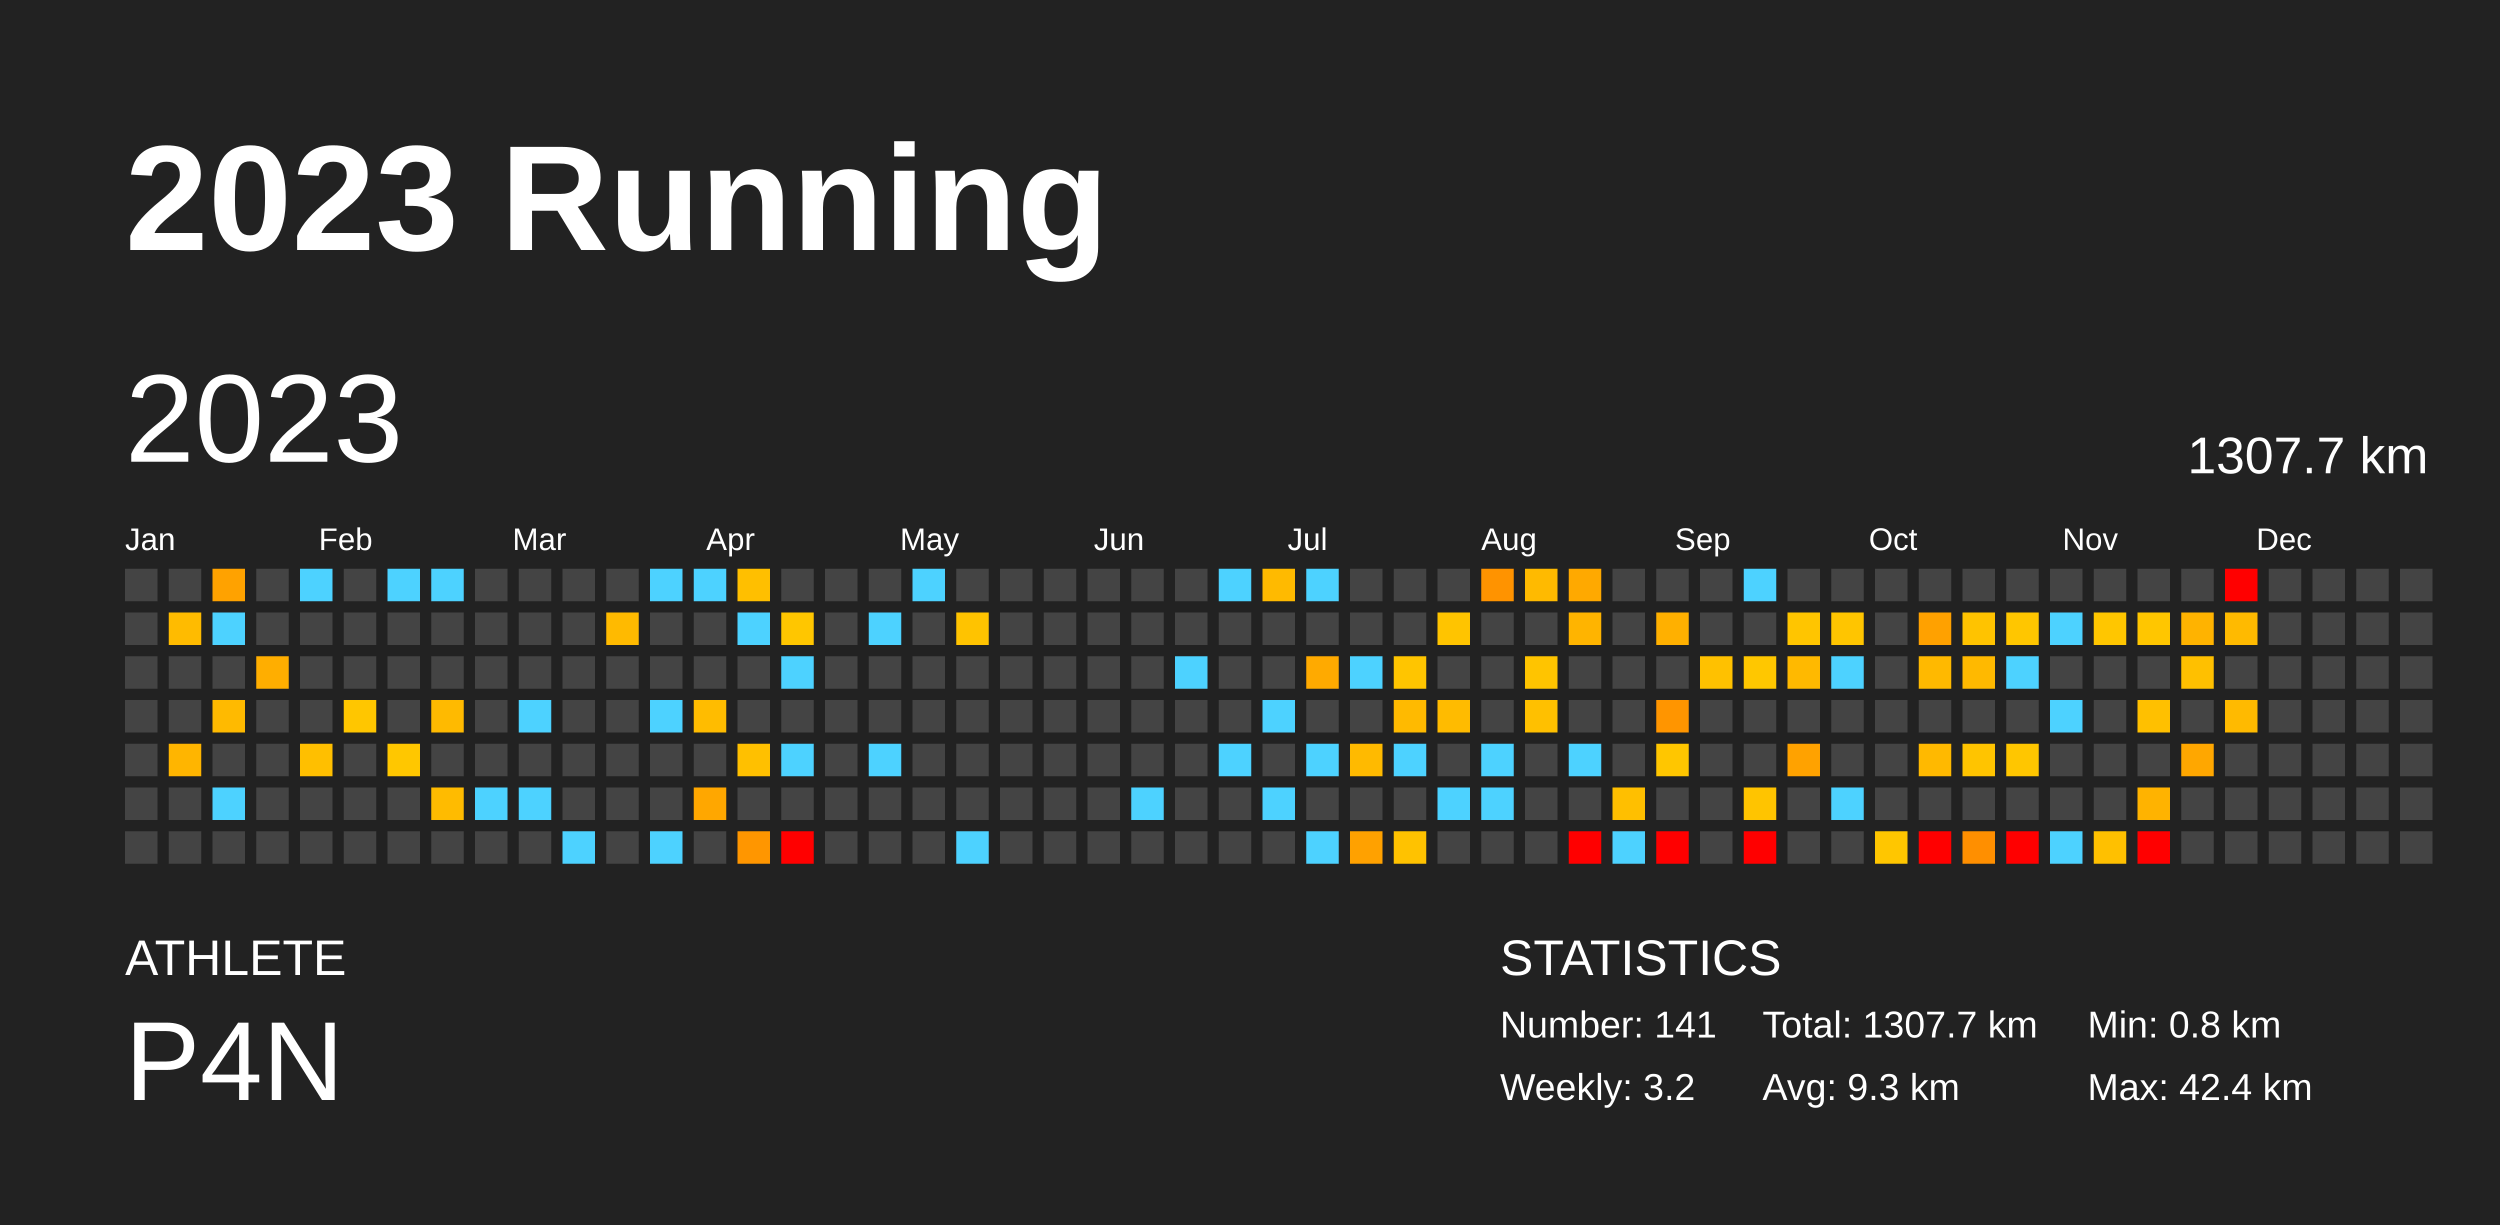
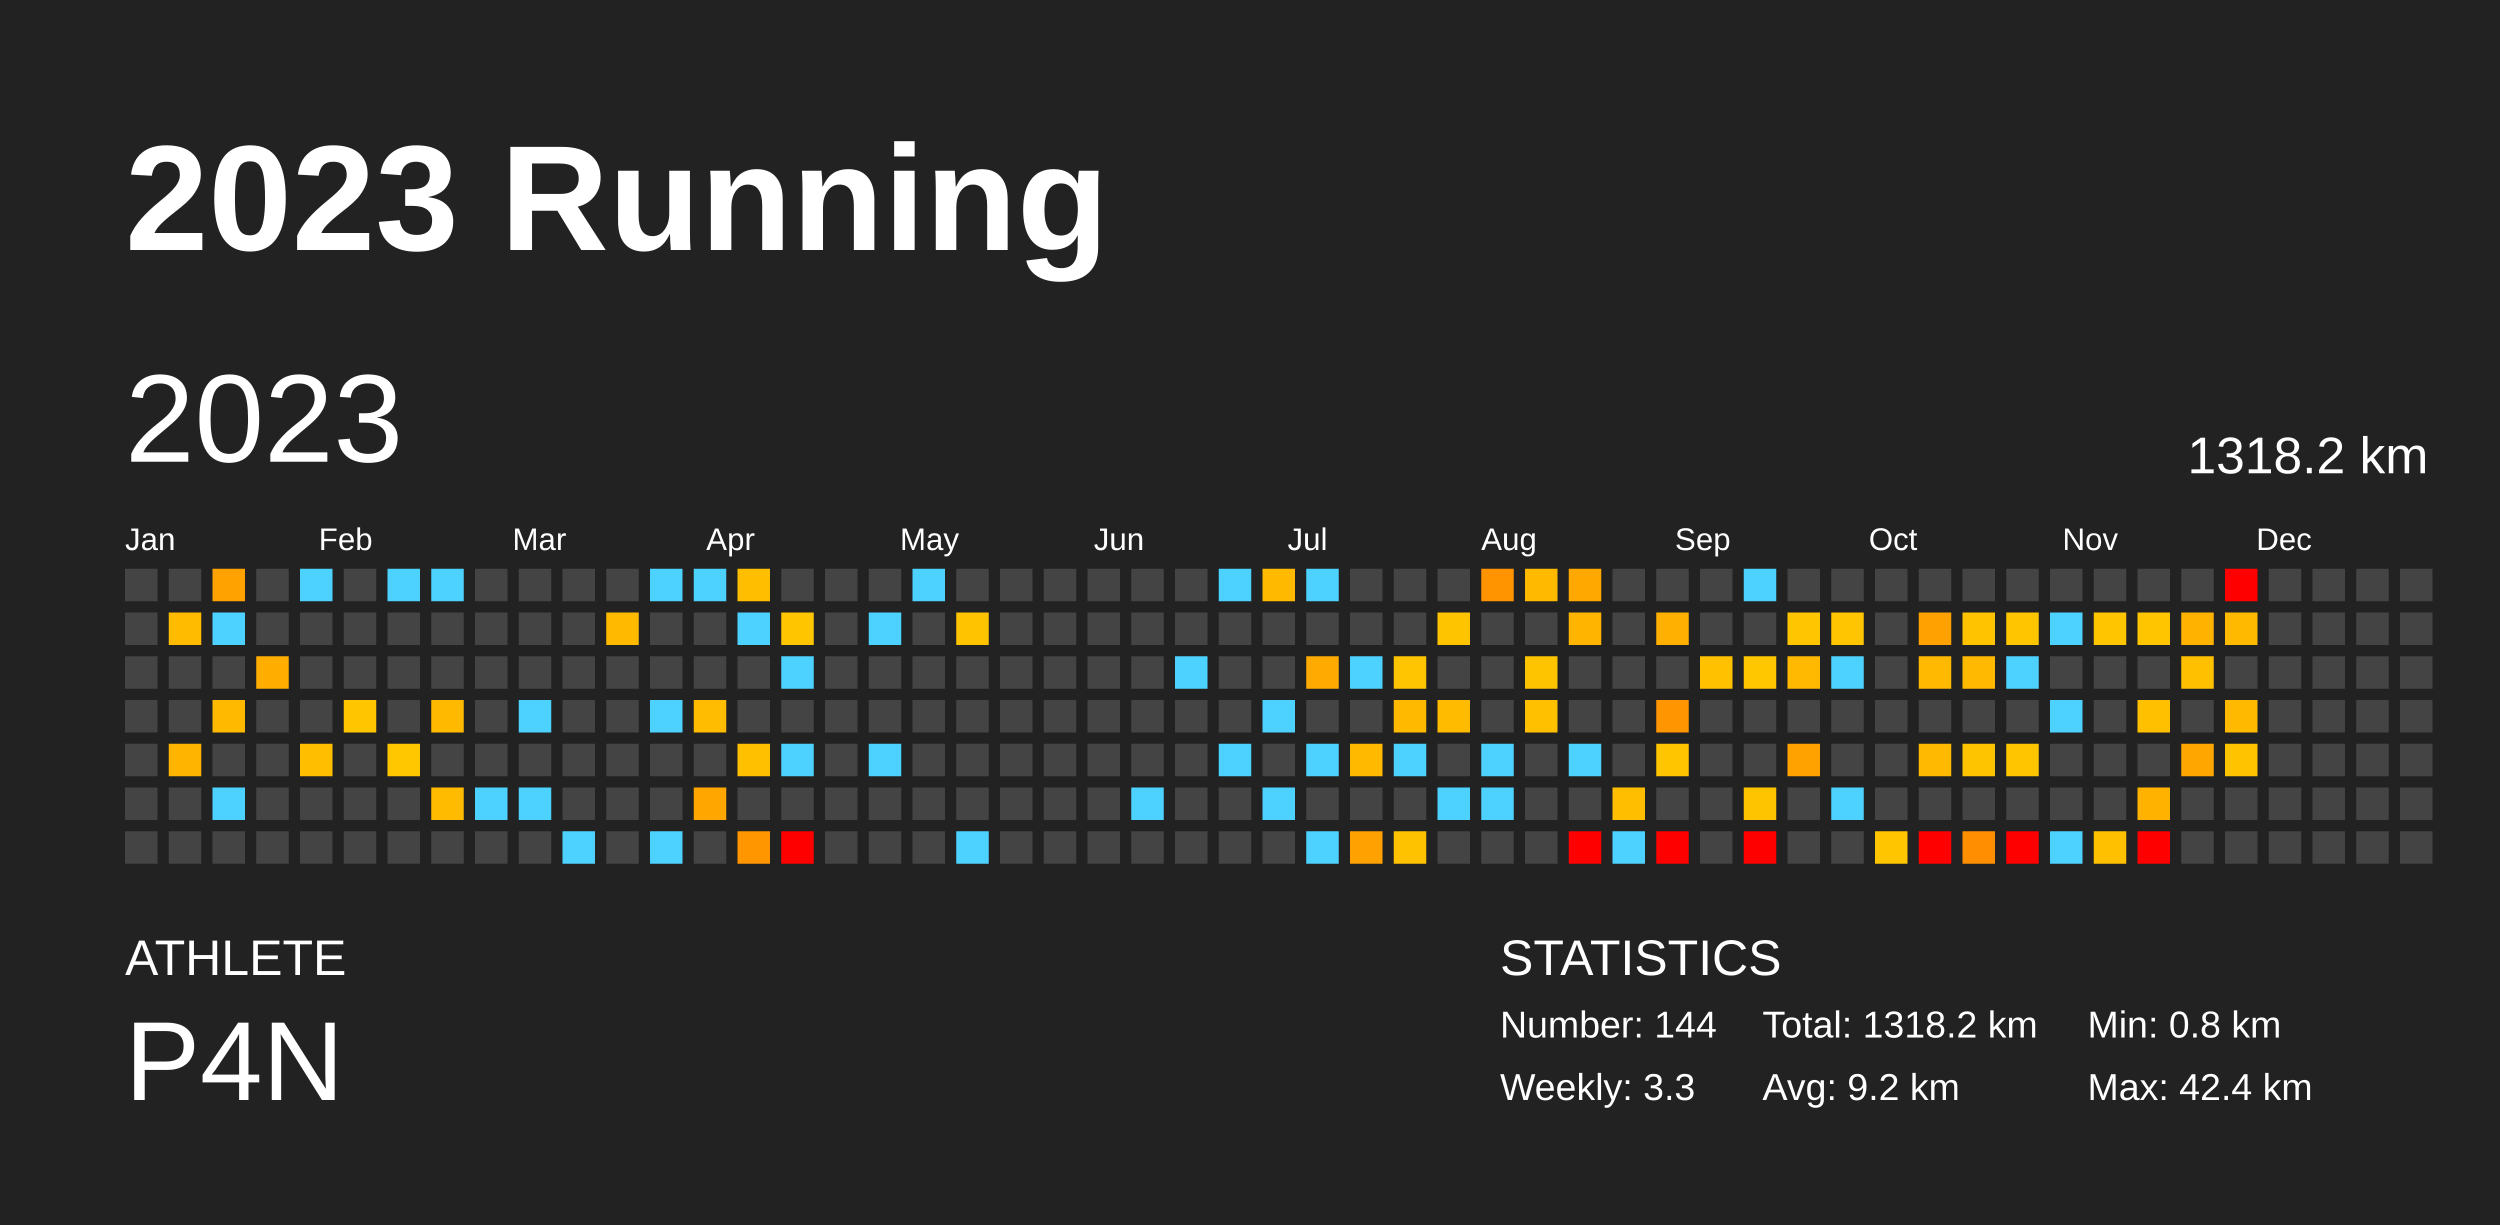
<svg xmlns="http://www.w3.org/2000/svg" baseProfile="full" height="98mm" version="1.1" viewBox="0,0,200,98" width="200mm">
  <defs />
  <rect fill="#222222" height="98" width="200" x="0" y="0" />
  <text fill="#FFFFFF" style="font-size:12px; font-family:Arial; font-weight:bold;" x="10" y="20">2023 Running</text>
  <text fill="#FFFFFF" style="font-size:4px; font-family:Arial" x="10" y="78">ATHLETE</text>
  <text fill="#FFFFFF" style="font-size:9px; font-family:Arial" x="10" y="88">P4N</text>
  <text fill="#FFFFFF" style="font-size:4px; font-family:Arial" x="120" y="78">STATISTICS</text>
-   <text fill="#FFFFFF" style="font-size:3px; font-family:Arial" x="120" y="83">Number: 141</text>
-   <text fill="#FFFFFF" style="font-size:3px; font-family:Arial" x="120" y="88">Weekly: 3.2</text>
-   <text fill="#FFFFFF" style="font-size:3px; font-family:Arial" x="141" y="83">Total: 1307.7 km</text>
-   <text fill="#FFFFFF" style="font-size:3px; font-family:Arial" x="141" y="88">Avg: 9.3 km</text>
+   <text fill="#FFFFFF" style="font-size:3px; font-family:Arial" x="120" y="83">Number: 144</text>
+   <text fill="#FFFFFF" style="font-size:3px; font-family:Arial" x="120" y="88">Weekly: 3.3</text>
+   <text fill="#FFFFFF" style="font-size:3px; font-family:Arial" x="141" y="83">Total: 1318.2 km</text>
+   <text fill="#FFFFFF" style="font-size:3px; font-family:Arial" x="141" y="88">Avg: 9.2 km</text>
  <text fill="#FFFFFF" style="font-size:3px; font-family:Arial" x="167" y="83">Min: 0.8 km</text>
  <text fill="#FFFFFF" style="font-size:3px; font-family:Arial" x="167" y="88">Max: 42.4 km</text>
  <text dominant-baseline="hanging" fill="#FFFFFF" style="font-size:10.0px; font-family:Arial;" x="10" y="30">2023</text>
-   <text dominant-baseline="hanging" fill="#FFFFFF" style="font-size:4.125px; font-family:Arial;" x="175" y="35">1307.7 km</text>
+   <text dominant-baseline="hanging" fill="#FFFFFF" style="font-size:4.125px; font-family:Arial;" x="175" y="35">1318.2 km</text>
  <text fill="#FFFFFF" style="font-size:2.5px; font-family:Arial" x="10.0" y="44">Jan</text>
  <text fill="#FFFFFF" style="font-size:2.5px; font-family:Arial" x="25.5" y="44">Feb</text>
  <text fill="#FFFFFF" style="font-size:2.5px; font-family:Arial" x="41.0" y="44">Mar</text>
  <text fill="#FFFFFF" style="font-size:2.5px; font-family:Arial" x="56.5" y="44">Apr</text>
  <text fill="#FFFFFF" style="font-size:2.5px; font-family:Arial" x="72.0" y="44">May</text>
  <text fill="#FFFFFF" style="font-size:2.5px; font-family:Arial" x="87.5" y="44">Jun</text>
  <text fill="#FFFFFF" style="font-size:2.5px; font-family:Arial" x="103.0" y="44">Jul</text>
  <text fill="#FFFFFF" style="font-size:2.5px; font-family:Arial" x="118.5" y="44">Aug</text>
  <text fill="#FFFFFF" style="font-size:2.5px; font-family:Arial" x="134.0" y="44">Sep</text>
  <text fill="#FFFFFF" style="font-size:2.5px; font-family:Arial" x="149.5" y="44">Oct</text>
  <text fill="#FFFFFF" style="font-size:2.5px; font-family:Arial" x="165.0" y="44">Nov</text>
  <text fill="#FFFFFF" style="font-size:2.5px; font-family:Arial" x="180.5" y="44">Dec</text>
  <rect fill="#444444" height="2.6" width="2.6" x="10.0" y="45.5" />
  <rect fill="#444444" height="2.6" width="2.6" x="10.0" y="49.0" />
  <rect fill="#444444" height="2.6" width="2.6" x="10.0" y="52.5" />
  <rect fill="#444444" height="2.6" width="2.6" x="10.0" y="56.0" />
  <rect fill="#444444" height="2.6" width="2.6" x="10.0" y="59.5" />
  <rect fill="#444444" height="2.6" width="2.6" x="10.0" y="63.0" />
  <rect fill="#444444" height="2.6" width="2.6" x="10.0" y="66.5" />
  <rect fill="#444444" height="2.6" width="2.6" x="13.5" y="45.5" />
  <rect fill="#ffbb00" height="2.6" width="2.6" x="13.5" y="49.0" />
  <rect fill="#444444" height="2.6" width="2.6" x="13.5" y="52.5" />
  <rect fill="#444444" height="2.6" width="2.6" x="13.5" y="56.0" />
  <rect fill="#ffb500" height="2.6" width="2.6" x="13.5" y="59.5" />
  <rect fill="#444444" height="2.6" width="2.6" x="13.5" y="63.0" />
  <rect fill="#444444" height="2.6" width="2.6" x="13.5" y="66.5" />
  <rect fill="#ffa200" height="2.6" width="2.6" x="17.0" y="45.5" />
  <rect fill="#4dd2ff" height="2.6" width="2.6" x="17.0" y="49.0" />
  <rect fill="#444444" height="2.6" width="2.6" x="17.0" y="52.5" />
  <rect fill="#ffba00" height="2.6" width="2.6" x="17.0" y="56.0" />
  <rect fill="#444444" height="2.6" width="2.6" x="17.0" y="59.5" />
  <rect fill="#4dd2ff" height="2.6" width="2.6" x="17.0" y="63.0" />
  <rect fill="#444444" height="2.6" width="2.6" x="17.0" y="66.5" />
  <rect fill="#444444" height="2.6" width="2.6" x="20.5" y="45.5" />
  <rect fill="#444444" height="2.6" width="2.6" x="20.5" y="49.0" />
  <rect fill="#ffae00" height="2.6" width="2.6" x="20.5" y="52.5" />
  <rect fill="#444444" height="2.6" width="2.6" x="20.5" y="56.0" />
  <rect fill="#444444" height="2.6" width="2.6" x="20.5" y="59.5" />
  <rect fill="#444444" height="2.6" width="2.6" x="20.5" y="63.0" />
  <rect fill="#444444" height="2.6" width="2.6" x="20.5" y="66.5" />
  <rect fill="#4dd2ff" height="2.6" width="2.6" x="24.0" y="45.5" />
  <rect fill="#444444" height="2.6" width="2.6" x="24.0" y="49.0" />
  <rect fill="#444444" height="2.6" width="2.6" x="24.0" y="52.5" />
  <rect fill="#444444" height="2.6" width="2.6" x="24.0" y="56.0" />
  <rect fill="#ffbf00" height="2.6" width="2.6" x="24.0" y="59.5" />
  <rect fill="#444444" height="2.6" width="2.6" x="24.0" y="63.0" />
  <rect fill="#444444" height="2.6" width="2.6" x="24.0" y="66.5" />
  <rect fill="#444444" height="2.6" width="2.6" x="27.5" y="45.5" />
  <rect fill="#444444" height="2.6" width="2.6" x="27.5" y="49.0" />
  <rect fill="#444444" height="2.6" width="2.6" x="27.5" y="52.5" />
  <rect fill="#ffc600" height="2.6" width="2.6" x="27.5" y="56.0" />
  <rect fill="#444444" height="2.6" width="2.6" x="27.5" y="59.5" />
  <rect fill="#444444" height="2.6" width="2.6" x="27.5" y="63.0" />
  <rect fill="#444444" height="2.6" width="2.6" x="27.5" y="66.5" />
  <rect fill="#4dd2ff" height="2.6" width="2.6" x="31.0" y="45.5" />
  <rect fill="#444444" height="2.6" width="2.6" x="31.0" y="49.0" />
  <rect fill="#444444" height="2.6" width="2.6" x="31.0" y="52.5" />
  <rect fill="#444444" height="2.6" width="2.6" x="31.0" y="56.0" />
  <rect fill="#ffc700" height="2.6" width="2.6" x="31.0" y="59.5" />
  <rect fill="#444444" height="2.6" width="2.6" x="31.0" y="63.0" />
  <rect fill="#444444" height="2.6" width="2.6" x="31.0" y="66.5" />
  <rect fill="#4dd2ff" height="2.6" width="2.6" x="34.5" y="45.5" />
  <rect fill="#444444" height="2.6" width="2.6" x="34.5" y="49.0" />
  <rect fill="#444444" height="2.6" width="2.6" x="34.5" y="52.5" />
  <rect fill="#ffba00" height="2.6" width="2.6" x="34.5" y="56.0" />
  <rect fill="#444444" height="2.6" width="2.6" x="34.5" y="59.5" />
  <rect fill="#ffbb00" height="2.6" width="2.6" x="34.5" y="63.0" />
  <rect fill="#444444" height="2.6" width="2.6" x="34.5" y="66.5" />
  <rect fill="#444444" height="2.6" width="2.6" x="38.0" y="45.5" />
  <rect fill="#444444" height="2.6" width="2.6" x="38.0" y="49.0" />
  <rect fill="#444444" height="2.6" width="2.6" x="38.0" y="52.5" />
  <rect fill="#444444" height="2.6" width="2.6" x="38.0" y="56.0" />
  <rect fill="#444444" height="2.6" width="2.6" x="38.0" y="59.5" />
  <rect fill="#4dd2ff" height="2.6" width="2.6" x="38.0" y="63.0" />
  <rect fill="#444444" height="2.6" width="2.6" x="38.0" y="66.5" />
  <rect fill="#444444" height="2.6" width="2.6" x="41.5" y="45.5" />
  <rect fill="#444444" height="2.6" width="2.6" x="41.5" y="49.0" />
  <rect fill="#444444" height="2.6" width="2.6" x="41.5" y="52.5" />
  <rect fill="#4dd2ff" height="2.6" width="2.6" x="41.5" y="56.0" />
  <rect fill="#444444" height="2.6" width="2.6" x="41.5" y="59.5" />
  <rect fill="#4dd2ff" height="2.6" width="2.6" x="41.5" y="63.0" />
  <rect fill="#444444" height="2.6" width="2.6" x="41.5" y="66.5" />
  <rect fill="#444444" height="2.6" width="2.6" x="45.0" y="45.5" />
  <rect fill="#444444" height="2.6" width="2.6" x="45.0" y="49.0" />
  <rect fill="#444444" height="2.6" width="2.6" x="45.0" y="52.5" />
  <rect fill="#444444" height="2.6" width="2.6" x="45.0" y="56.0" />
  <rect fill="#444444" height="2.6" width="2.6" x="45.0" y="59.5" />
  <rect fill="#444444" height="2.6" width="2.6" x="45.0" y="63.0" />
  <rect fill="#4dd2ff" height="2.6" width="2.6" x="45.0" y="66.5" />
  <rect fill="#444444" height="2.6" width="2.6" x="48.5" y="45.5" />
  <rect fill="#ffba00" height="2.6" width="2.6" x="48.5" y="49.0" />
  <rect fill="#444444" height="2.6" width="2.6" x="48.5" y="52.5" />
  <rect fill="#444444" height="2.6" width="2.6" x="48.5" y="56.0" />
  <rect fill="#444444" height="2.6" width="2.6" x="48.5" y="59.5" />
  <rect fill="#444444" height="2.6" width="2.6" x="48.5" y="63.0" />
  <rect fill="#444444" height="2.6" width="2.6" x="48.5" y="66.5" />
  <rect fill="#4dd2ff" height="2.6" width="2.6" x="52.0" y="45.5" />
  <rect fill="#444444" height="2.6" width="2.6" x="52.0" y="49.0" />
  <rect fill="#444444" height="2.6" width="2.6" x="52.0" y="52.5" />
  <rect fill="#4dd2ff" height="2.6" width="2.6" x="52.0" y="56.0" />
  <rect fill="#444444" height="2.6" width="2.6" x="52.0" y="59.5" />
  <rect fill="#444444" height="2.6" width="2.6" x="52.0" y="63.0" />
  <rect fill="#4dd2ff" height="2.6" width="2.6" x="52.0" y="66.5" />
  <rect fill="#4dd2ff" height="2.6" width="2.6" x="55.5" y="45.5" />
  <rect fill="#444444" height="2.6" width="2.6" x="55.5" y="49.0" />
  <rect fill="#444444" height="2.6" width="2.6" x="55.5" y="52.5" />
  <rect fill="#ffbc00" height="2.6" width="2.6" x="55.5" y="56.0" />
  <rect fill="#444444" height="2.6" width="2.6" x="55.5" y="59.5" />
  <rect fill="#ffa700" height="2.6" width="2.6" x="55.5" y="63.0" />
  <rect fill="#444444" height="2.6" width="2.6" x="55.5" y="66.5" />
  <rect fill="#ffbf00" height="2.6" width="2.6" x="59.0" y="45.5" />
  <rect fill="#4dd2ff" height="2.6" width="2.6" x="59.0" y="49.0" />
  <rect fill="#444444" height="2.6" width="2.6" x="59.0" y="52.5" />
  <rect fill="#444444" height="2.6" width="2.6" x="59.0" y="56.0" />
  <rect fill="#ffc000" height="2.6" width="2.6" x="59.0" y="59.5" />
  <rect fill="#444444" height="2.6" width="2.6" x="59.0" y="63.0" />
  <rect fill="#ff9600" height="2.6" width="2.6" x="59.0" y="66.5" />
  <rect fill="#444444" height="2.6" width="2.6" x="62.5" y="45.5" />
  <rect fill="#ffc600" height="2.6" width="2.6" x="62.5" y="49.0" />
  <rect fill="#4dd2ff" height="2.6" width="2.6" x="62.5" y="52.5" />
  <rect fill="#444444" height="2.6" width="2.6" x="62.5" y="56.0" />
  <rect fill="#4dd2ff" height="2.6" width="2.6" x="62.5" y="59.5" />
  <rect fill="#444444" height="2.6" width="2.6" x="62.5" y="63.0" />
  <rect fill="red" height="2.6" width="2.6" x="62.5" y="66.5" />
  <rect fill="#444444" height="2.6" width="2.6" x="66.0" y="45.5" />
  <rect fill="#444444" height="2.6" width="2.6" x="66.0" y="49.0" />
  <rect fill="#444444" height="2.6" width="2.6" x="66.0" y="52.5" />
  <rect fill="#444444" height="2.6" width="2.6" x="66.0" y="56.0" />
  <rect fill="#444444" height="2.6" width="2.6" x="66.0" y="59.5" />
  <rect fill="#444444" height="2.6" width="2.6" x="66.0" y="63.0" />
  <rect fill="#444444" height="2.6" width="2.6" x="66.0" y="66.5" />
  <rect fill="#444444" height="2.6" width="2.6" x="69.5" y="45.5" />
  <rect fill="#4dd2ff" height="2.6" width="2.6" x="69.5" y="49.0" />
  <rect fill="#444444" height="2.6" width="2.6" x="69.5" y="52.5" />
  <rect fill="#444444" height="2.6" width="2.6" x="69.5" y="56.0" />
  <rect fill="#4dd2ff" height="2.6" width="2.6" x="69.5" y="59.5" />
  <rect fill="#444444" height="2.6" width="2.6" x="69.5" y="63.0" />
  <rect fill="#444444" height="2.6" width="2.6" x="69.5" y="66.5" />
  <rect fill="#4dd2ff" height="2.6" width="2.6" x="73.0" y="45.5" />
  <rect fill="#444444" height="2.6" width="2.6" x="73.0" y="49.0" />
  <rect fill="#444444" height="2.6" width="2.6" x="73.0" y="52.5" />
  <rect fill="#444444" height="2.6" width="2.6" x="73.0" y="56.0" />
  <rect fill="#444444" height="2.6" width="2.6" x="73.0" y="59.5" />
  <rect fill="#444444" height="2.6" width="2.6" x="73.0" y="63.0" />
  <rect fill="#444444" height="2.6" width="2.6" x="73.0" y="66.5" />
  <rect fill="#444444" height="2.6" width="2.6" x="76.5" y="45.5" />
  <rect fill="#ffc300" height="2.6" width="2.6" x="76.5" y="49.0" />
  <rect fill="#444444" height="2.6" width="2.6" x="76.5" y="52.5" />
  <rect fill="#444444" height="2.6" width="2.6" x="76.5" y="56.0" />
  <rect fill="#444444" height="2.6" width="2.6" x="76.5" y="59.5" />
  <rect fill="#444444" height="2.6" width="2.6" x="76.5" y="63.0" />
  <rect fill="#4dd2ff" height="2.6" width="2.6" x="76.5" y="66.5" />
  <rect fill="#444444" height="2.6" width="2.6" x="80.0" y="45.5" />
  <rect fill="#444444" height="2.6" width="2.6" x="80.0" y="49.0" />
  <rect fill="#444444" height="2.6" width="2.6" x="80.0" y="52.5" />
  <rect fill="#444444" height="2.6" width="2.6" x="80.0" y="56.0" />
  <rect fill="#444444" height="2.6" width="2.6" x="80.0" y="59.5" />
  <rect fill="#444444" height="2.6" width="2.6" x="80.0" y="63.0" />
  <rect fill="#444444" height="2.6" width="2.6" x="80.0" y="66.5" />
  <rect fill="#444444" height="2.6" width="2.6" x="83.5" y="45.5" />
  <rect fill="#444444" height="2.6" width="2.6" x="83.5" y="49.0" />
  <rect fill="#444444" height="2.6" width="2.6" x="83.5" y="52.5" />
  <rect fill="#444444" height="2.6" width="2.6" x="83.5" y="56.0" />
  <rect fill="#444444" height="2.6" width="2.6" x="83.5" y="59.5" />
  <rect fill="#444444" height="2.6" width="2.6" x="83.5" y="63.0" />
  <rect fill="#444444" height="2.6" width="2.6" x="83.5" y="66.5" />
  <rect fill="#444444" height="2.6" width="2.6" x="87.0" y="45.5" />
  <rect fill="#444444" height="2.6" width="2.6" x="87.0" y="49.0" />
  <rect fill="#444444" height="2.6" width="2.6" x="87.0" y="52.5" />
  <rect fill="#444444" height="2.6" width="2.6" x="87.0" y="56.0" />
  <rect fill="#444444" height="2.6" width="2.6" x="87.0" y="59.5" />
  <rect fill="#444444" height="2.6" width="2.6" x="87.0" y="63.0" />
  <rect fill="#444444" height="2.6" width="2.6" x="87.0" y="66.5" />
  <rect fill="#444444" height="2.6" width="2.6" x="90.5" y="45.5" />
  <rect fill="#444444" height="2.6" width="2.6" x="90.5" y="49.0" />
  <rect fill="#444444" height="2.6" width="2.6" x="90.5" y="52.5" />
  <rect fill="#444444" height="2.6" width="2.6" x="90.5" y="56.0" />
  <rect fill="#444444" height="2.6" width="2.6" x="90.5" y="59.5" />
  <rect fill="#4dd2ff" height="2.6" width="2.6" x="90.5" y="63.0" />
  <rect fill="#444444" height="2.6" width="2.6" x="90.5" y="66.5" />
  <rect fill="#444444" height="2.6" width="2.6" x="94.0" y="45.5" />
  <rect fill="#444444" height="2.6" width="2.6" x="94.0" y="49.0" />
  <rect fill="#4dd2ff" height="2.6" width="2.6" x="94.0" y="52.5" />
  <rect fill="#444444" height="2.6" width="2.6" x="94.0" y="56.0" />
  <rect fill="#444444" height="2.6" width="2.6" x="94.0" y="59.5" />
  <rect fill="#444444" height="2.6" width="2.6" x="94.0" y="63.0" />
  <rect fill="#444444" height="2.6" width="2.6" x="94.0" y="66.5" />
  <rect fill="#4dd2ff" height="2.6" width="2.6" x="97.5" y="45.5" />
  <rect fill="#444444" height="2.6" width="2.6" x="97.5" y="49.0" />
  <rect fill="#444444" height="2.6" width="2.6" x="97.5" y="52.5" />
  <rect fill="#444444" height="2.6" width="2.6" x="97.5" y="56.0" />
  <rect fill="#4dd2ff" height="2.6" width="2.6" x="97.5" y="59.5" />
  <rect fill="#444444" height="2.6" width="2.6" x="97.5" y="63.0" />
  <rect fill="#444444" height="2.6" width="2.6" x="97.5" y="66.5" />
  <rect fill="#ffba00" height="2.6" width="2.6" x="101.0" y="45.5" />
  <rect fill="#444444" height="2.6" width="2.6" x="101.0" y="49.0" />
  <rect fill="#444444" height="2.6" width="2.6" x="101.0" y="52.5" />
  <rect fill="#4dd2ff" height="2.6" width="2.6" x="101.0" y="56.0" />
  <rect fill="#444444" height="2.6" width="2.6" x="101.0" y="59.5" />
  <rect fill="#4dd2ff" height="2.6" width="2.6" x="101.0" y="63.0" />
  <rect fill="#444444" height="2.6" width="2.6" x="101.0" y="66.5" />
  <rect fill="#4dd2ff" height="2.6" width="2.6" x="104.5" y="45.5" />
  <rect fill="#444444" height="2.6" width="2.6" x="104.5" y="49.0" />
  <rect fill="#ffaa00" height="2.6" width="2.6" x="104.5" y="52.5" />
  <rect fill="#444444" height="2.6" width="2.6" x="104.5" y="56.0" />
  <rect fill="#4dd2ff" height="2.6" width="2.6" x="104.5" y="59.5" />
  <rect fill="#444444" height="2.6" width="2.6" x="104.5" y="63.0" />
  <rect fill="#4dd2ff" height="2.6" width="2.6" x="104.5" y="66.5" />
  <rect fill="#444444" height="2.6" width="2.6" x="108.0" y="45.5" />
  <rect fill="#444444" height="2.6" width="2.6" x="108.0" y="49.0" />
  <rect fill="#4dd2ff" height="2.6" width="2.6" x="108.0" y="52.5" />
  <rect fill="#444444" height="2.6" width="2.6" x="108.0" y="56.0" />
  <rect fill="#ffba00" height="2.6" width="2.6" x="108.0" y="59.5" />
  <rect fill="#444444" height="2.6" width="2.6" x="108.0" y="63.0" />
  <rect fill="#ffa100" height="2.6" width="2.6" x="108.0" y="66.5" />
  <rect fill="#444444" height="2.6" width="2.6" x="111.5" y="45.5" />
  <rect fill="#444444" height="2.6" width="2.6" x="111.5" y="49.0" />
  <rect fill="#ffc500" height="2.6" width="2.6" x="111.5" y="52.5" />
  <rect fill="#ffba00" height="2.6" width="2.6" x="111.5" y="56.0" />
  <rect fill="#4dd2ff" height="2.6" width="2.6" x="111.5" y="59.5" />
  <rect fill="#444444" height="2.6" width="2.6" x="111.5" y="63.0" />
  <rect fill="#ffc200" height="2.6" width="2.6" x="111.5" y="66.5" />
  <rect fill="#444444" height="2.6" width="2.6" x="115.0" y="45.5" />
  <rect fill="#ffc400" height="2.6" width="2.6" x="115.0" y="49.0" />
  <rect fill="#444444" height="2.6" width="2.6" x="115.0" y="52.5" />
  <rect fill="#ffbb00" height="2.6" width="2.6" x="115.0" y="56.0" />
  <rect fill="#444444" height="2.6" width="2.6" x="115.0" y="59.5" />
  <rect fill="#4dd2ff" height="2.6" width="2.6" x="115.0" y="63.0" />
  <rect fill="#444444" height="2.6" width="2.6" x="115.0" y="66.5" />
  <rect fill="#ff9300" height="2.6" width="2.6" x="118.5" y="45.5" />
  <rect fill="#444444" height="2.6" width="2.6" x="118.5" y="49.0" />
  <rect fill="#444444" height="2.6" width="2.6" x="118.5" y="52.5" />
  <rect fill="#444444" height="2.6" width="2.6" x="118.5" y="56.0" />
  <rect fill="#4dd2ff" height="2.6" width="2.6" x="118.5" y="59.5" />
  <rect fill="#4dd2ff" height="2.6" width="2.6" x="118.5" y="63.0" />
  <rect fill="#444444" height="2.6" width="2.6" x="118.5" y="66.5" />
  <rect fill="#ffba00" height="2.6" width="2.6" x="122.0" y="45.5" />
  <rect fill="#444444" height="2.6" width="2.6" x="122.0" y="49.0" />
  <rect fill="#ffc400" height="2.6" width="2.6" x="122.0" y="52.5" />
  <rect fill="#ffc000" height="2.6" width="2.6" x="122.0" y="56.0" />
  <rect fill="#444444" height="2.6" width="2.6" x="122.0" y="59.5" />
  <rect fill="#444444" height="2.6" width="2.6" x="122.0" y="63.0" />
  <rect fill="#444444" height="2.6" width="2.6" x="122.0" y="66.5" />
  <rect fill="#ffa900" height="2.6" width="2.6" x="125.5" y="45.5" />
  <rect fill="#ffb400" height="2.6" width="2.6" x="125.5" y="49.0" />
  <rect fill="#444444" height="2.6" width="2.6" x="125.5" y="52.5" />
  <rect fill="#444444" height="2.6" width="2.6" x="125.5" y="56.0" />
  <rect fill="#4dd2ff" height="2.6" width="2.6" x="125.5" y="59.5" />
  <rect fill="#444444" height="2.6" width="2.6" x="125.5" y="63.0" />
  <rect fill="red" height="2.6" width="2.6" x="125.5" y="66.5" />
  <rect fill="#444444" height="2.6" width="2.6" x="129.0" y="45.5" />
  <rect fill="#444444" height="2.6" width="2.6" x="129.0" y="49.0" />
  <rect fill="#444444" height="2.6" width="2.6" x="129.0" y="52.5" />
  <rect fill="#444444" height="2.6" width="2.6" x="129.0" y="56.0" />
  <rect fill="#444444" height="2.6" width="2.6" x="129.0" y="59.5" />
  <rect fill="#ffbf00" height="2.6" width="2.6" x="129.0" y="63.0" />
  <rect fill="#4dd2ff" height="2.6" width="2.6" x="129.0" y="66.5" />
  <rect fill="#444444" height="2.6" width="2.6" x="132.5" y="45.5" />
  <rect fill="#ffb000" height="2.6" width="2.6" x="132.5" y="49.0" />
  <rect fill="#444444" height="2.6" width="2.6" x="132.5" y="52.5" />
  <rect fill="#ff9500" height="2.6" width="2.6" x="132.5" y="56.0" />
  <rect fill="#ffc600" height="2.6" width="2.6" x="132.5" y="59.5" />
  <rect fill="#444444" height="2.6" width="2.6" x="132.5" y="63.0" />
  <rect fill="red" height="2.6" width="2.6" x="132.5" y="66.5" />
  <rect fill="#444444" height="2.6" width="2.6" x="136.0" y="45.5" />
  <rect fill="#444444" height="2.6" width="2.6" x="136.0" y="49.0" />
  <rect fill="#ffc100" height="2.6" width="2.6" x="136.0" y="52.5" />
  <rect fill="#444444" height="2.6" width="2.6" x="136.0" y="56.0" />
  <rect fill="#444444" height="2.6" width="2.6" x="136.0" y="59.5" />
  <rect fill="#444444" height="2.6" width="2.6" x="136.0" y="63.0" />
  <rect fill="#444444" height="2.6" width="2.6" x="136.0" y="66.5" />
  <rect fill="#4dd2ff" height="2.6" width="2.6" x="139.5" y="45.5" />
  <rect fill="#444444" height="2.6" width="2.6" x="139.5" y="49.0" />
  <rect fill="#ffc700" height="2.6" width="2.6" x="139.5" y="52.5" />
  <rect fill="#444444" height="2.6" width="2.6" x="139.5" y="56.0" />
  <rect fill="#444444" height="2.6" width="2.6" x="139.5" y="59.5" />
  <rect fill="#ffc400" height="2.6" width="2.6" x="139.5" y="63.0" />
  <rect fill="red" height="2.6" width="2.6" x="139.5" y="66.5" />
  <rect fill="#444444" height="2.6" width="2.6" x="143.0" y="45.5" />
  <rect fill="#ffc500" height="2.6" width="2.6" x="143.0" y="49.0" />
  <rect fill="#ffb900" height="2.6" width="2.6" x="143.0" y="52.5" />
  <rect fill="#444444" height="2.6" width="2.6" x="143.0" y="56.0" />
  <rect fill="#ffa200" height="2.6" width="2.6" x="143.0" y="59.5" />
  <rect fill="#444444" height="2.6" width="2.6" x="143.0" y="63.0" />
  <rect fill="#444444" height="2.6" width="2.6" x="143.0" y="66.5" />
  <rect fill="#444444" height="2.6" width="2.6" x="146.5" y="45.5" />
  <rect fill="#ffc500" height="2.6" width="2.6" x="146.5" y="49.0" />
  <rect fill="#4dd2ff" height="2.6" width="2.6" x="146.5" y="52.5" />
  <rect fill="#444444" height="2.6" width="2.6" x="146.5" y="56.0" />
  <rect fill="#444444" height="2.6" width="2.6" x="146.5" y="59.5" />
  <rect fill="#4dd2ff" height="2.6" width="2.6" x="146.5" y="63.0" />
  <rect fill="#444444" height="2.6" width="2.6" x="146.5" y="66.5" />
  <rect fill="#444444" height="2.6" width="2.6" x="150.0" y="45.5" />
  <rect fill="#444444" height="2.6" width="2.6" x="150.0" y="49.0" />
  <rect fill="#444444" height="2.6" width="2.6" x="150.0" y="52.5" />
  <rect fill="#444444" height="2.6" width="2.6" x="150.0" y="56.0" />
  <rect fill="#444444" height="2.6" width="2.6" x="150.0" y="59.5" />
  <rect fill="#444444" height="2.6" width="2.6" x="150.0" y="63.0" />
  <rect fill="#ffc600" height="2.6" width="2.6" x="150.0" y="66.5" />
  <rect fill="#444444" height="2.6" width="2.6" x="153.5" y="45.5" />
  <rect fill="#ffa100" height="2.6" width="2.6" x="153.5" y="49.0" />
  <rect fill="#ffb900" height="2.6" width="2.6" x="153.5" y="52.5" />
  <rect fill="#444444" height="2.6" width="2.6" x="153.5" y="56.0" />
  <rect fill="#ffb900" height="2.6" width="2.6" x="153.5" y="59.5" />
  <rect fill="#444444" height="2.6" width="2.6" x="153.5" y="63.0" />
  <rect fill="red" height="2.6" width="2.6" x="153.5" y="66.5" />
  <rect fill="#444444" height="2.6" width="2.6" x="157.0" y="45.5" />
  <rect fill="#ffc300" height="2.6" width="2.6" x="157.0" y="49.0" />
  <rect fill="#ffb900" height="2.6" width="2.6" x="157.0" y="52.5" />
  <rect fill="#444444" height="2.6" width="2.6" x="157.0" y="56.0" />
  <rect fill="#ffc400" height="2.6" width="2.6" x="157.0" y="59.5" />
  <rect fill="#444444" height="2.6" width="2.6" x="157.0" y="63.0" />
  <rect fill="#ff8f00" height="2.6" width="2.6" x="157.0" y="66.5" />
  <rect fill="#444444" height="2.6" width="2.6" x="160.5" y="45.5" />
  <rect fill="#ffc600" height="2.6" width="2.6" x="160.5" y="49.0" />
  <rect fill="#4dd2ff" height="2.6" width="2.6" x="160.5" y="52.5" />
  <rect fill="#444444" height="2.6" width="2.6" x="160.5" y="56.0" />
  <rect fill="#ffc600" height="2.6" width="2.6" x="160.5" y="59.5" />
  <rect fill="#444444" height="2.6" width="2.6" x="160.5" y="63.0" />
  <rect fill="red" height="2.6" width="2.6" x="160.5" y="66.5" />
  <rect fill="#444444" height="2.6" width="2.6" x="164.0" y="45.5" />
  <rect fill="#4dd2ff" height="2.6" width="2.6" x="164.0" y="49.0" />
  <rect fill="#444444" height="2.6" width="2.6" x="164.0" y="52.5" />
  <rect fill="#4dd2ff" height="2.6" width="2.6" x="164.0" y="56.0" />
  <rect fill="#444444" height="2.6" width="2.6" x="164.0" y="59.5" />
  <rect fill="#444444" height="2.6" width="2.6" x="164.0" y="63.0" />
  <rect fill="#4dd2ff" height="2.6" width="2.6" x="164.0" y="66.5" />
  <rect fill="#444444" height="2.6" width="2.6" x="167.5" y="45.5" />
  <rect fill="#ffc600" height="2.6" width="2.6" x="167.5" y="49.0" />
  <rect fill="#444444" height="2.6" width="2.6" x="167.5" y="52.5" />
  <rect fill="#444444" height="2.6" width="2.6" x="167.5" y="56.0" />
  <rect fill="#444444" height="2.6" width="2.6" x="167.5" y="59.5" />
  <rect fill="#444444" height="2.6" width="2.6" x="167.5" y="63.0" />
  <rect fill="#ffc000" height="2.6" width="2.6" x="167.5" y="66.5" />
  <rect fill="#444444" height="2.6" width="2.6" x="171.0" y="45.5" />
  <rect fill="#ffc600" height="2.6" width="2.6" x="171.0" y="49.0" />
  <rect fill="#444444" height="2.6" width="2.6" x="171.0" y="52.5" />
  <rect fill="#ffc000" height="2.6" width="2.6" x="171.0" y="56.0" />
  <rect fill="#444444" height="2.6" width="2.6" x="171.0" y="59.5" />
  <rect fill="#ffb300" height="2.6" width="2.6" x="171.0" y="63.0" />
  <rect fill="red" height="2.6" width="2.6" x="171.0" y="66.5" />
  <rect fill="#444444" height="2.6" width="2.6" x="174.5" y="45.5" />
  <rect fill="#ffb300" height="2.6" width="2.6" x="174.5" y="49.0" />
  <rect fill="#ffc000" height="2.6" width="2.6" x="174.5" y="52.5" />
  <rect fill="#444444" height="2.6" width="2.6" x="174.5" y="56.0" />
  <rect fill="#ffa700" height="2.6" width="2.6" x="174.5" y="59.5" />
  <rect fill="#444444" height="2.6" width="2.6" x="174.5" y="63.0" />
  <rect fill="#444444" height="2.6" width="2.6" x="174.5" y="66.5" />
  <rect fill="red" height="2.6" width="2.6" x="178.0" y="45.5" />
  <rect fill="#ffba00" height="2.6" width="2.6" x="178.0" y="49.0" />
  <rect fill="#444444" height="2.6" width="2.6" x="178.0" y="52.5" />
  <rect fill="#ffba00" height="2.6" width="2.6" x="178.0" y="56.0" />
-   <rect fill="#444444" height="2.6" width="2.6" x="178.0" y="59.5" />
+   <rect fill="#ffc300" height="2.6" width="2.6" x="178.0" y="59.5" />
  <rect fill="#444444" height="2.6" width="2.6" x="178.0" y="63.0" />
  <rect fill="#444444" height="2.6" width="2.6" x="178.0" y="66.5" />
  <rect fill="#444444" height="2.6" width="2.6" x="181.5" y="45.5" />
  <rect fill="#444444" height="2.6" width="2.6" x="181.5" y="49.0" />
  <rect fill="#444444" height="2.6" width="2.6" x="181.5" y="52.5" />
  <rect fill="#444444" height="2.6" width="2.6" x="181.5" y="56.0" />
  <rect fill="#444444" height="2.6" width="2.6" x="181.5" y="59.5" />
  <rect fill="#444444" height="2.6" width="2.6" x="181.5" y="63.0" />
  <rect fill="#444444" height="2.6" width="2.6" x="181.5" y="66.5" />
  <rect fill="#444444" height="2.6" width="2.6" x="185.0" y="45.5" />
  <rect fill="#444444" height="2.6" width="2.6" x="185.0" y="49.0" />
  <rect fill="#444444" height="2.6" width="2.6" x="185.0" y="52.5" />
  <rect fill="#444444" height="2.6" width="2.6" x="185.0" y="56.0" />
  <rect fill="#444444" height="2.6" width="2.6" x="185.0" y="59.5" />
  <rect fill="#444444" height="2.6" width="2.6" x="185.0" y="63.0" />
  <rect fill="#444444" height="2.6" width="2.6" x="185.0" y="66.5" />
  <rect fill="#444444" height="2.6" width="2.6" x="188.5" y="45.5" />
  <rect fill="#444444" height="2.6" width="2.6" x="188.5" y="49.0" />
  <rect fill="#444444" height="2.6" width="2.6" x="188.5" y="52.5" />
  <rect fill="#444444" height="2.6" width="2.6" x="188.5" y="56.0" />
  <rect fill="#444444" height="2.6" width="2.6" x="188.5" y="59.5" />
  <rect fill="#444444" height="2.6" width="2.6" x="188.5" y="63.0" />
  <rect fill="#444444" height="2.6" width="2.6" x="188.5" y="66.5" />
  <rect fill="#444444" height="2.6" width="2.6" x="192.0" y="45.5" />
  <rect fill="#444444" height="2.6" width="2.6" x="192.0" y="49.0" />
  <rect fill="#444444" height="2.6" width="2.6" x="192.0" y="52.5" />
  <rect fill="#444444" height="2.6" width="2.6" x="192.0" y="56.0" />
  <rect fill="#444444" height="2.6" width="2.6" x="192.0" y="59.5" />
  <rect fill="#444444" height="2.6" width="2.6" x="192.0" y="63.0" />
  <rect fill="#444444" height="2.6" width="2.6" x="192.0" y="66.5" />
</svg>
